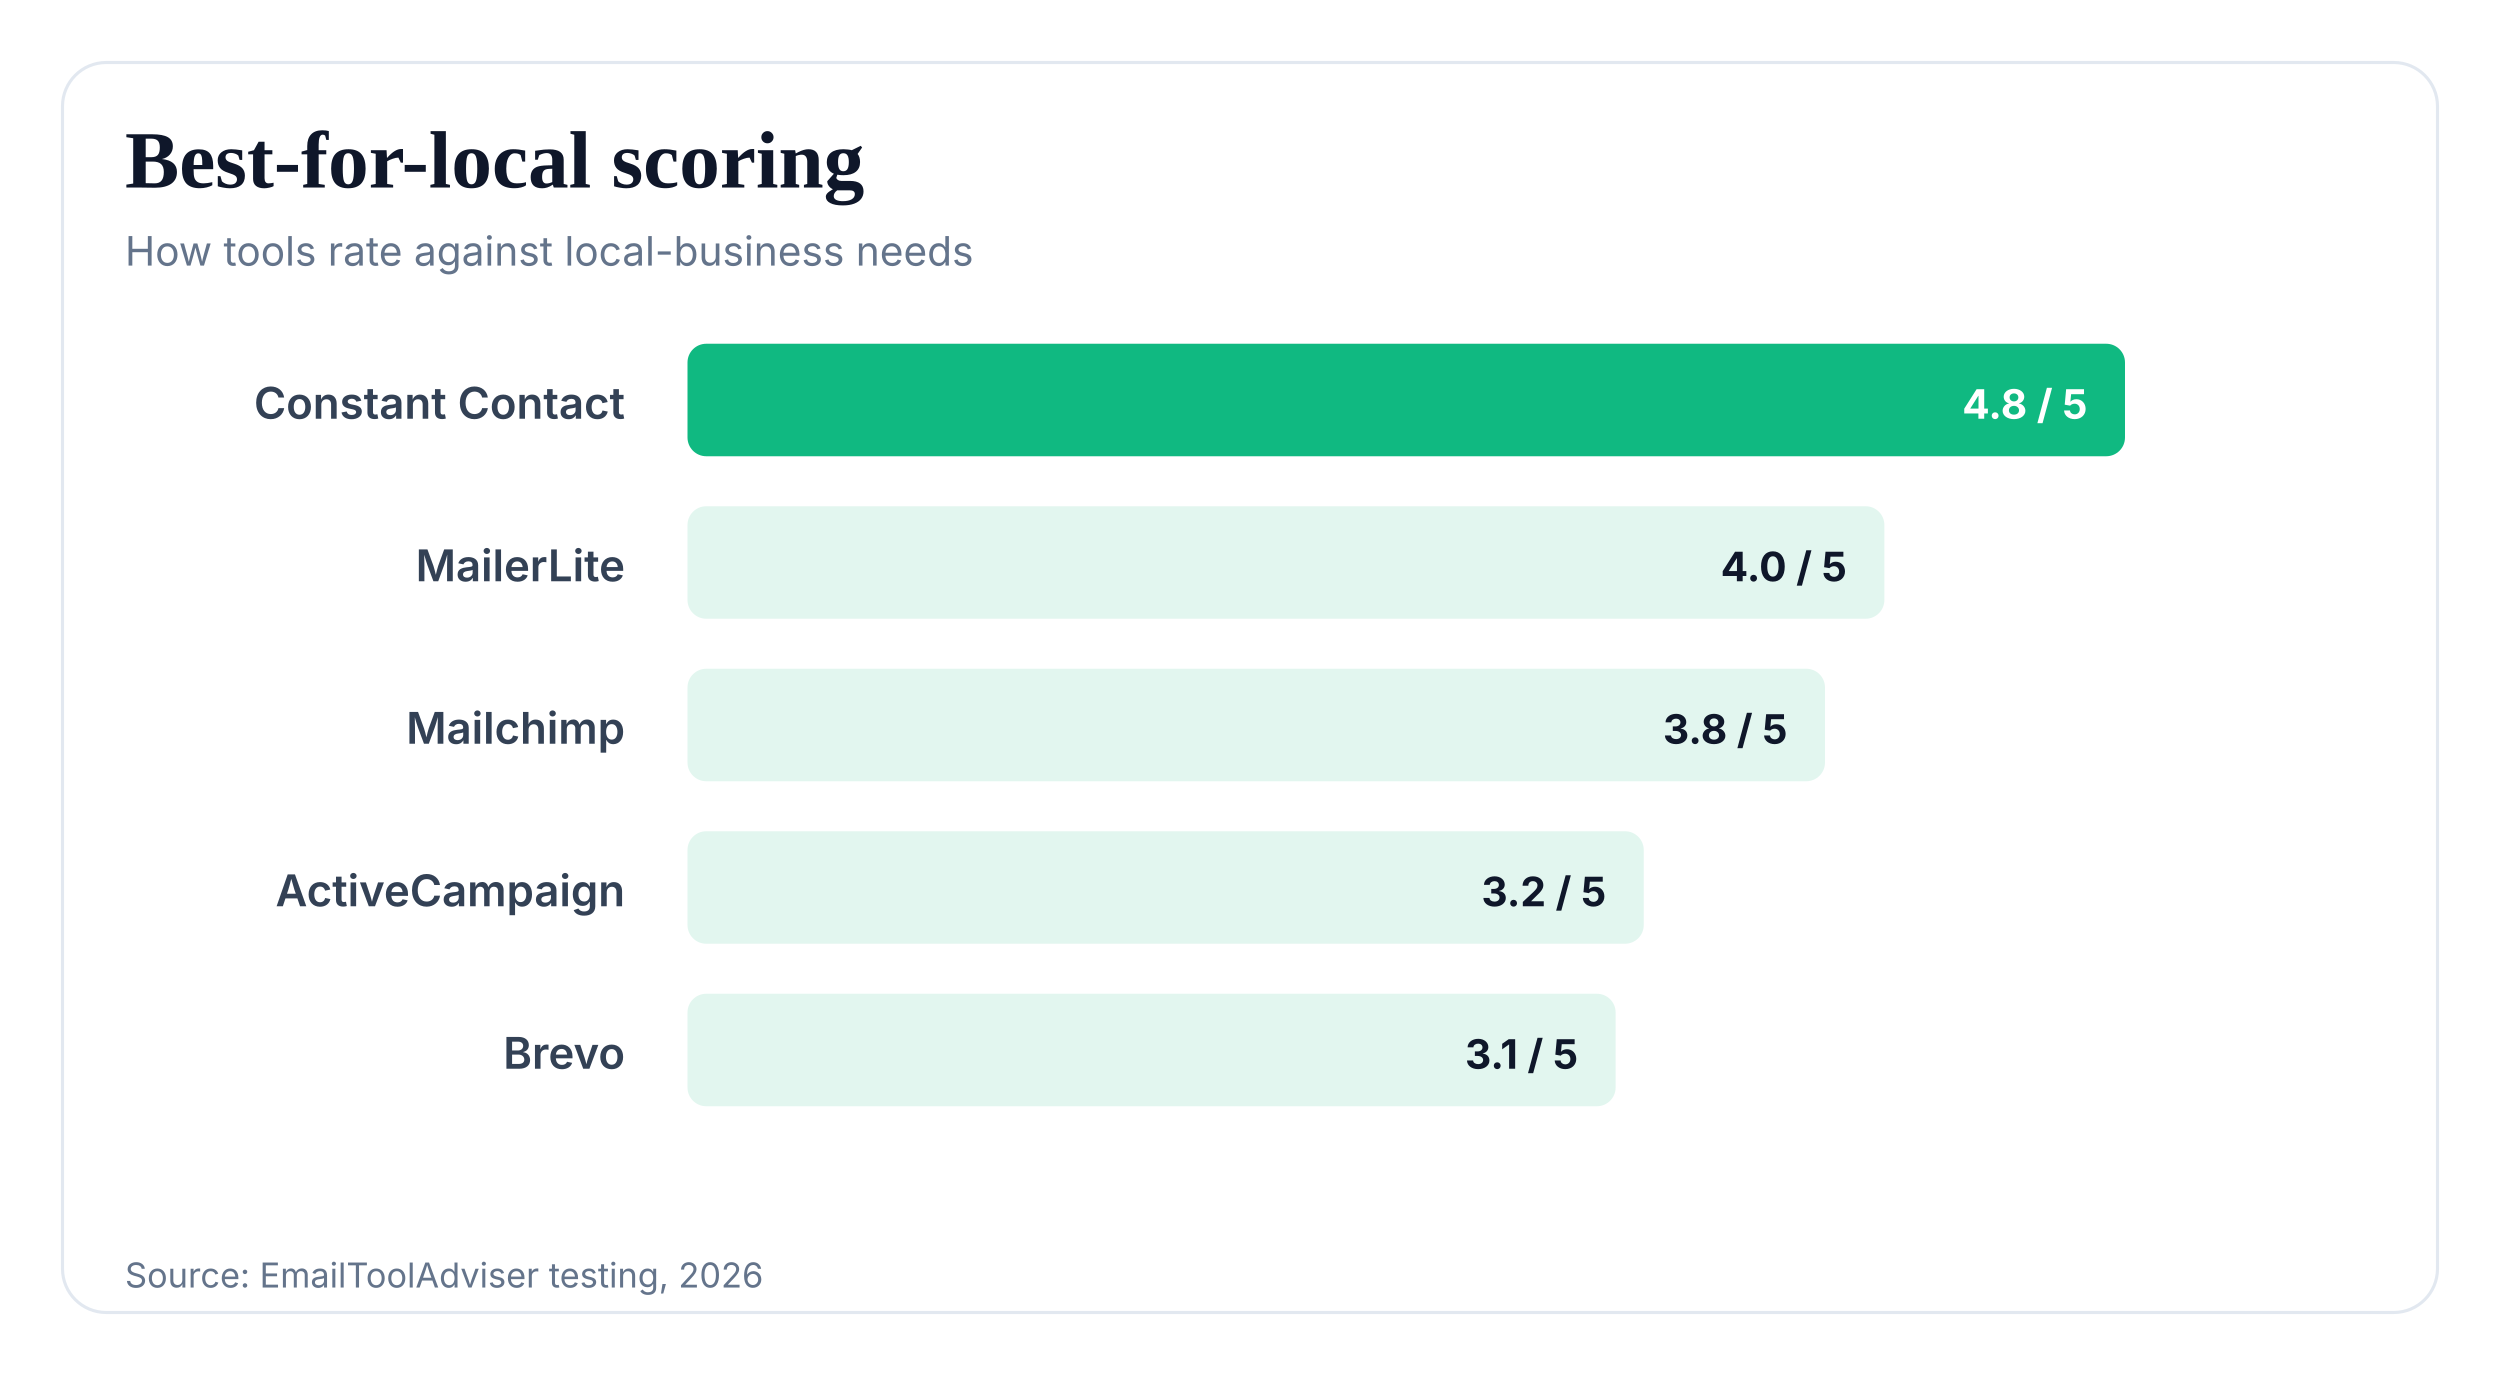
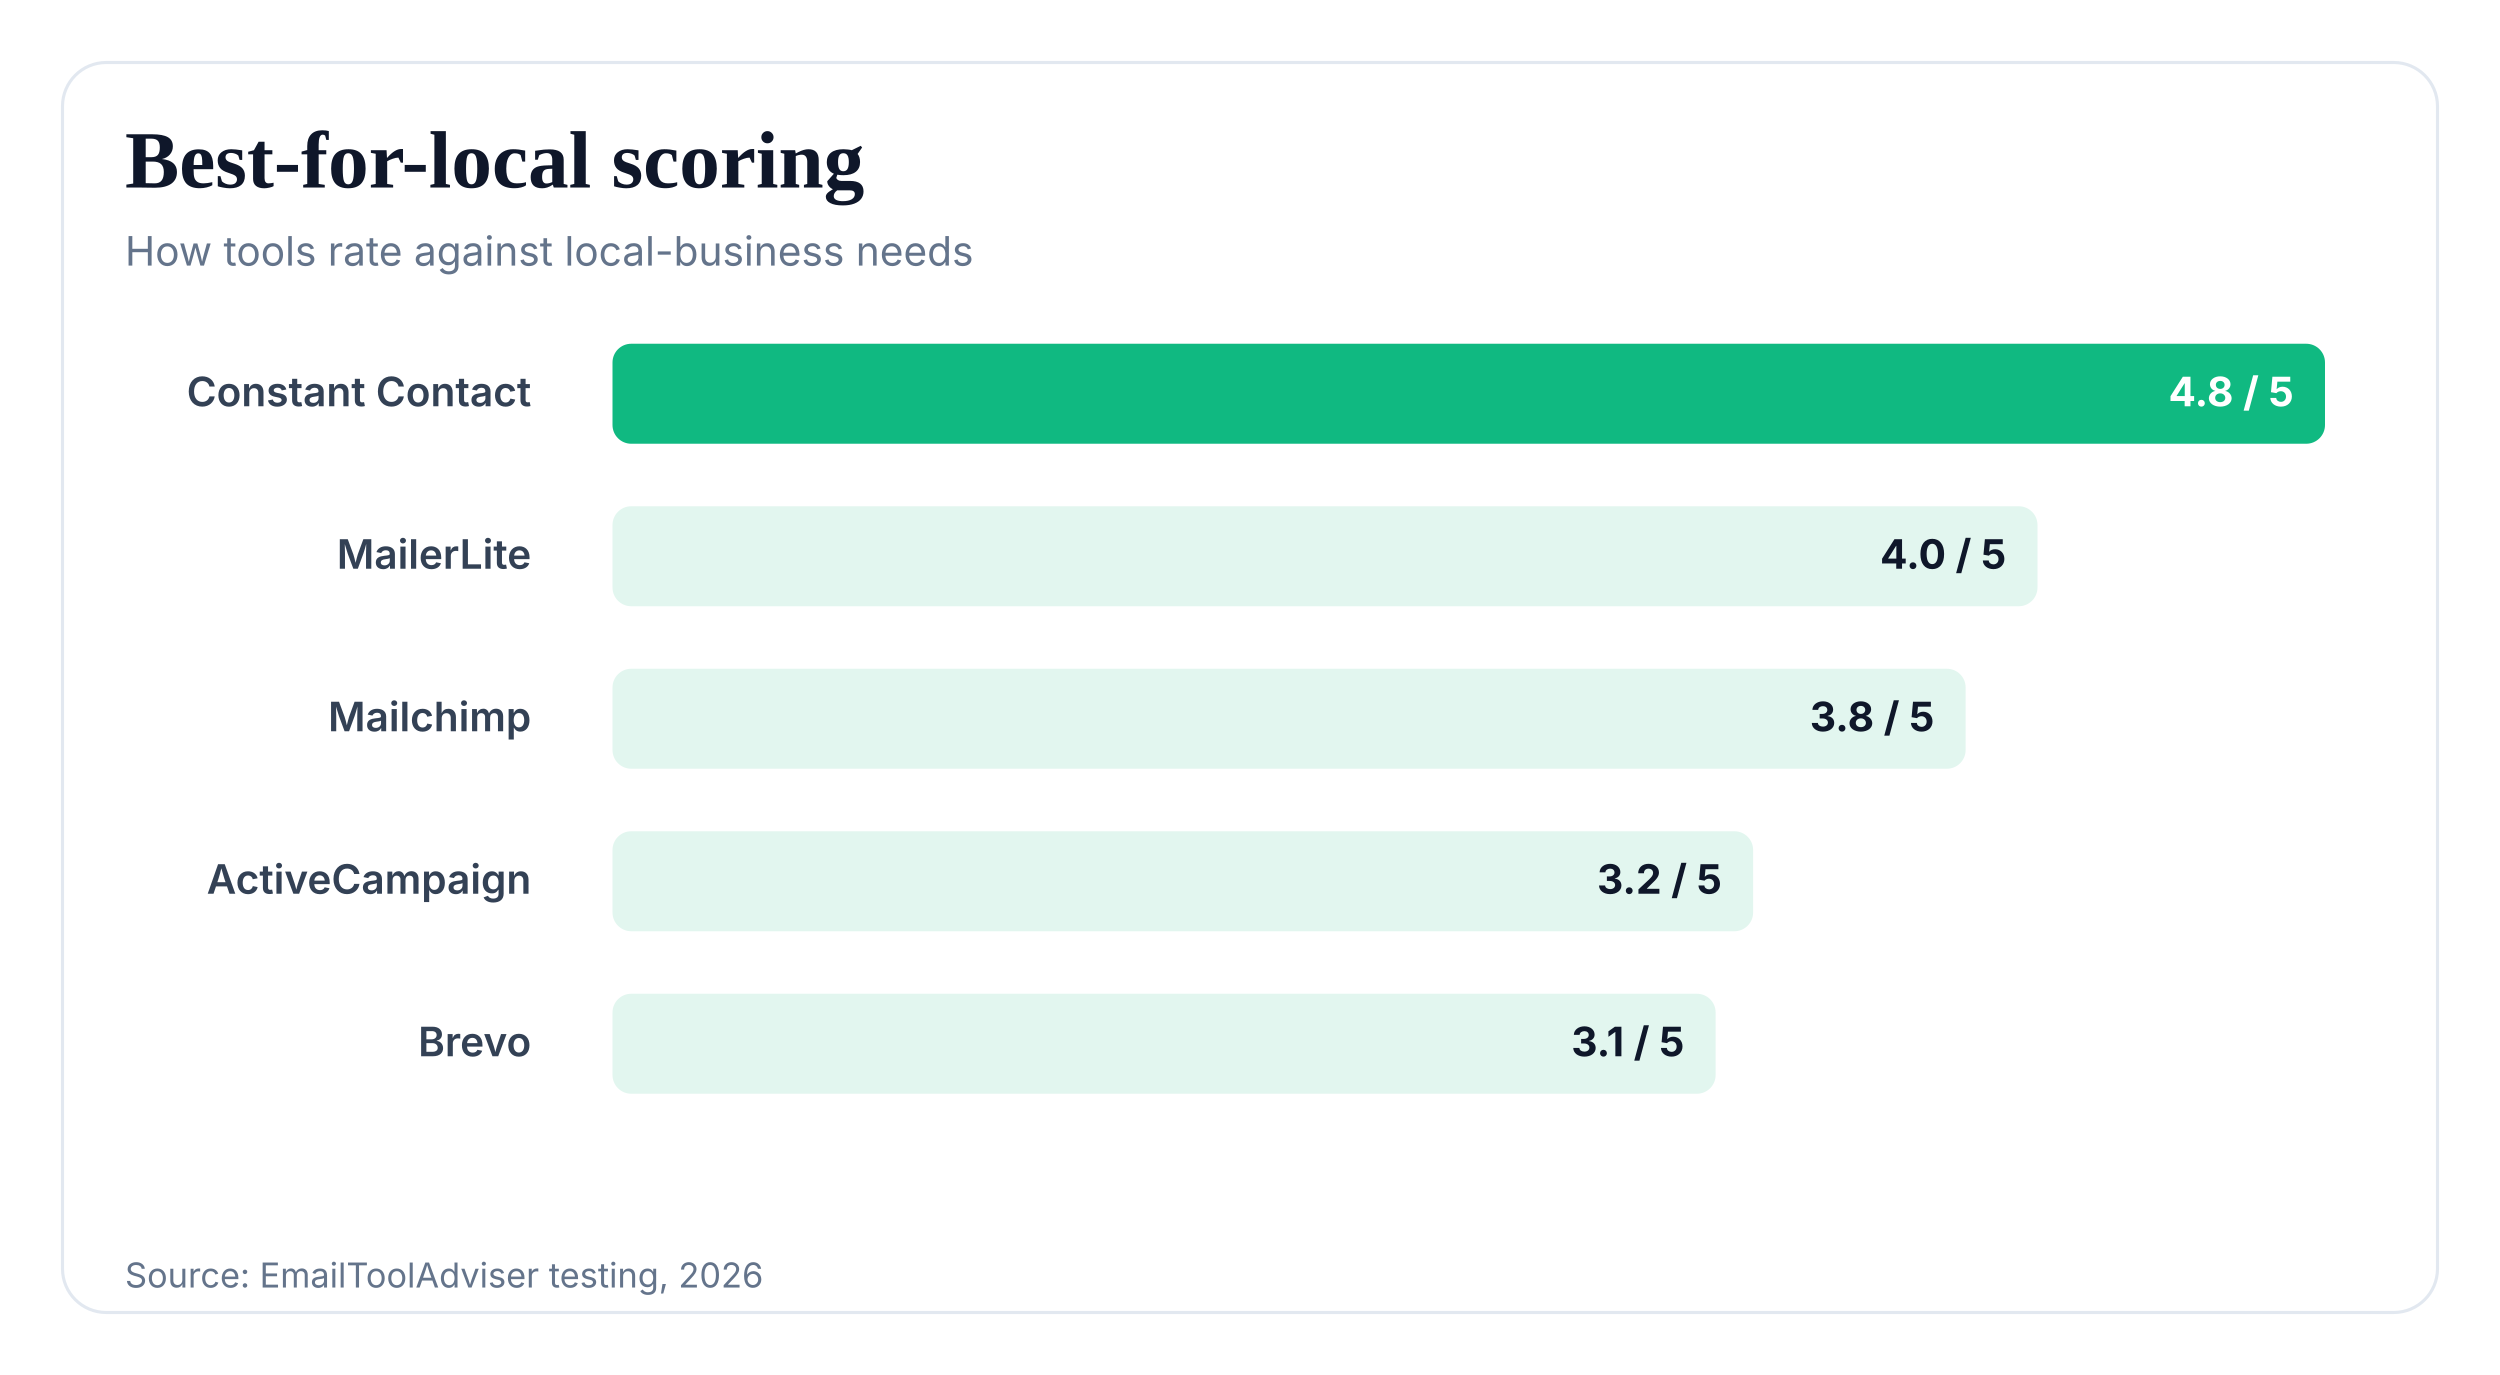
- <svg xmlns="http://www.w3.org/2000/svg" viewBox="0 0 800 440" preserveAspectRatio="xMidYMid meet" role="img">
+ <svg xmlns="http://www.w3.org/2000/svg" viewBox="0 0 800 440" preserveAspectRatio="xMinYMin meet" role="img" style="width:100%;height:auto;">
  <style>
-   .serif  { font-family: 'Playfair Display', Georgia, 'Times New Roman', serif; font-weight: 800; }
-   .sans   { font-family: 'Inter', -apple-system, BlinkMacSystemFont, sans-serif; }
-   .label  { font-family: 'Inter', sans-serif; font-weight: 700; text-transform: uppercase; letter-spacing: 0.08em; }
+   .serif  { font-family: Georgia, 'Times New Roman', 'Playfair Display', serif; font-weight: 800; }
+   .sans   { font-family: system-ui, -apple-system, BlinkMacSystemFont, 'Segoe UI', sans-serif; }
+   .label  { font-family: system-ui, sans-serif; font-weight: 700; text-transform: uppercase; letter-spacing: 0.08em; }
</style>
  <rect width="800" height="440" fill="#ffffff" />
  <rect x="20" y="20" rx="14" ry="14" width="760" height="400" fill="#ffffff" stroke="#e2e8f0" stroke-width="1" />
  <text x="40" y="60" class="serif" font-size="26" fill="#0f172a">Best-for-local scoring</text>
  <text x="40" y="85" class="sans" font-size="13" fill="#64748b">How tools rate against local-business needs</text>
-   <text x="200" y="134" class="sans" font-size="14" fill="#334155" text-anchor="end" font-weight="600">Constant Contact</text>
-   <rect x="220" y="110" rx="6" ry="6" width="460" height="36" fill="#10b981" />
-   <text x="668" y="134" class="sans" font-size="13" fill="#ffffff" text-anchor="end" font-weight="700">4.8 / 5</text>
-   <text x="200" y="186" class="sans" font-size="14" fill="#334155" text-anchor="end" font-weight="600">MailerLite</text>
-   <rect x="220" y="162" rx="6" ry="6" width="383" height="36" fill="#e2f6ef" />
-   <text x="591" y="186" class="sans" font-size="13" fill="#0f172a" text-anchor="end" font-weight="700">4.0 / 5</text>
-   <text x="200" y="238" class="sans" font-size="14" fill="#334155" text-anchor="end" font-weight="600">Mailchimp</text>
-   <rect x="220" y="214" rx="6" ry="6" width="364" height="36" fill="#e2f6ef" />
-   <text x="572" y="238" class="sans" font-size="13" fill="#0f172a" text-anchor="end" font-weight="700">3.8 / 5</text>
-   <text x="200" y="290" class="sans" font-size="14" fill="#334155" text-anchor="end" font-weight="600">ActiveCampaign</text>
-   <rect x="220" y="266" rx="6" ry="6" width="306" height="36" fill="#e2f6ef" />
-   <text x="514" y="290" class="sans" font-size="13" fill="#0f172a" text-anchor="end" font-weight="700">3.2 / 5</text>
-   <text x="200" y="342" class="sans" font-size="14" fill="#334155" text-anchor="end" font-weight="600">Brevo</text>
-   <rect x="220" y="318" rx="6" ry="6" width="297" height="36" fill="#e2f6ef" />
-   <text x="505" y="342" class="sans" font-size="13" fill="#0f172a" text-anchor="end" font-weight="700">3.1 / 5</text>
+   <text x="170" y="130" class="sans" font-size="13" fill="#334155" text-anchor="end" font-weight="600">Constant Contact</text>
+   <rect x="196" y="110" rx="6" ry="6" width="548" height="32" fill="#10b981" />
+   <text x="734" y="130" class="sans" font-size="13" fill="#ffffff" text-anchor="end" font-weight="700">4.8 / 5</text>
+   <text x="170" y="182" class="sans" font-size="13" fill="#334155" text-anchor="end" font-weight="600">MailerLite</text>
+   <rect x="196" y="162" rx="6" ry="6" width="456" height="32" fill="#e2f6ef" />
+   <text x="642" y="182" class="sans" font-size="13" fill="#0f172a" text-anchor="end" font-weight="700">4.0 / 5</text>
+   <text x="170" y="234" class="sans" font-size="13" fill="#334155" text-anchor="end" font-weight="600">Mailchimp</text>
+   <rect x="196" y="214" rx="6" ry="6" width="433" height="32" fill="#e2f6ef" />
+   <text x="619" y="234" class="sans" font-size="13" fill="#0f172a" text-anchor="end" font-weight="700">3.8 / 5</text>
+   <text x="170" y="286" class="sans" font-size="13" fill="#334155" text-anchor="end" font-weight="600">ActiveCampaign</text>
+   <rect x="196" y="266" rx="6" ry="6" width="365" height="32" fill="#e2f6ef" />
+   <text x="551" y="286" class="sans" font-size="13" fill="#0f172a" text-anchor="end" font-weight="700">3.2 / 5</text>
+   <text x="170" y="338" class="sans" font-size="13" fill="#334155" text-anchor="end" font-weight="600">Brevo</text>
+   <rect x="196" y="318" rx="6" ry="6" width="353" height="32" fill="#e2f6ef" />
+   <text x="539" y="338" class="sans" font-size="13" fill="#0f172a" text-anchor="end" font-weight="700">3.1 / 5</text>
  <text x="40" y="412" class="sans" font-size="11" fill="#64748b">Source: EmailToolAdviser testing, 2026</text>
</svg>
